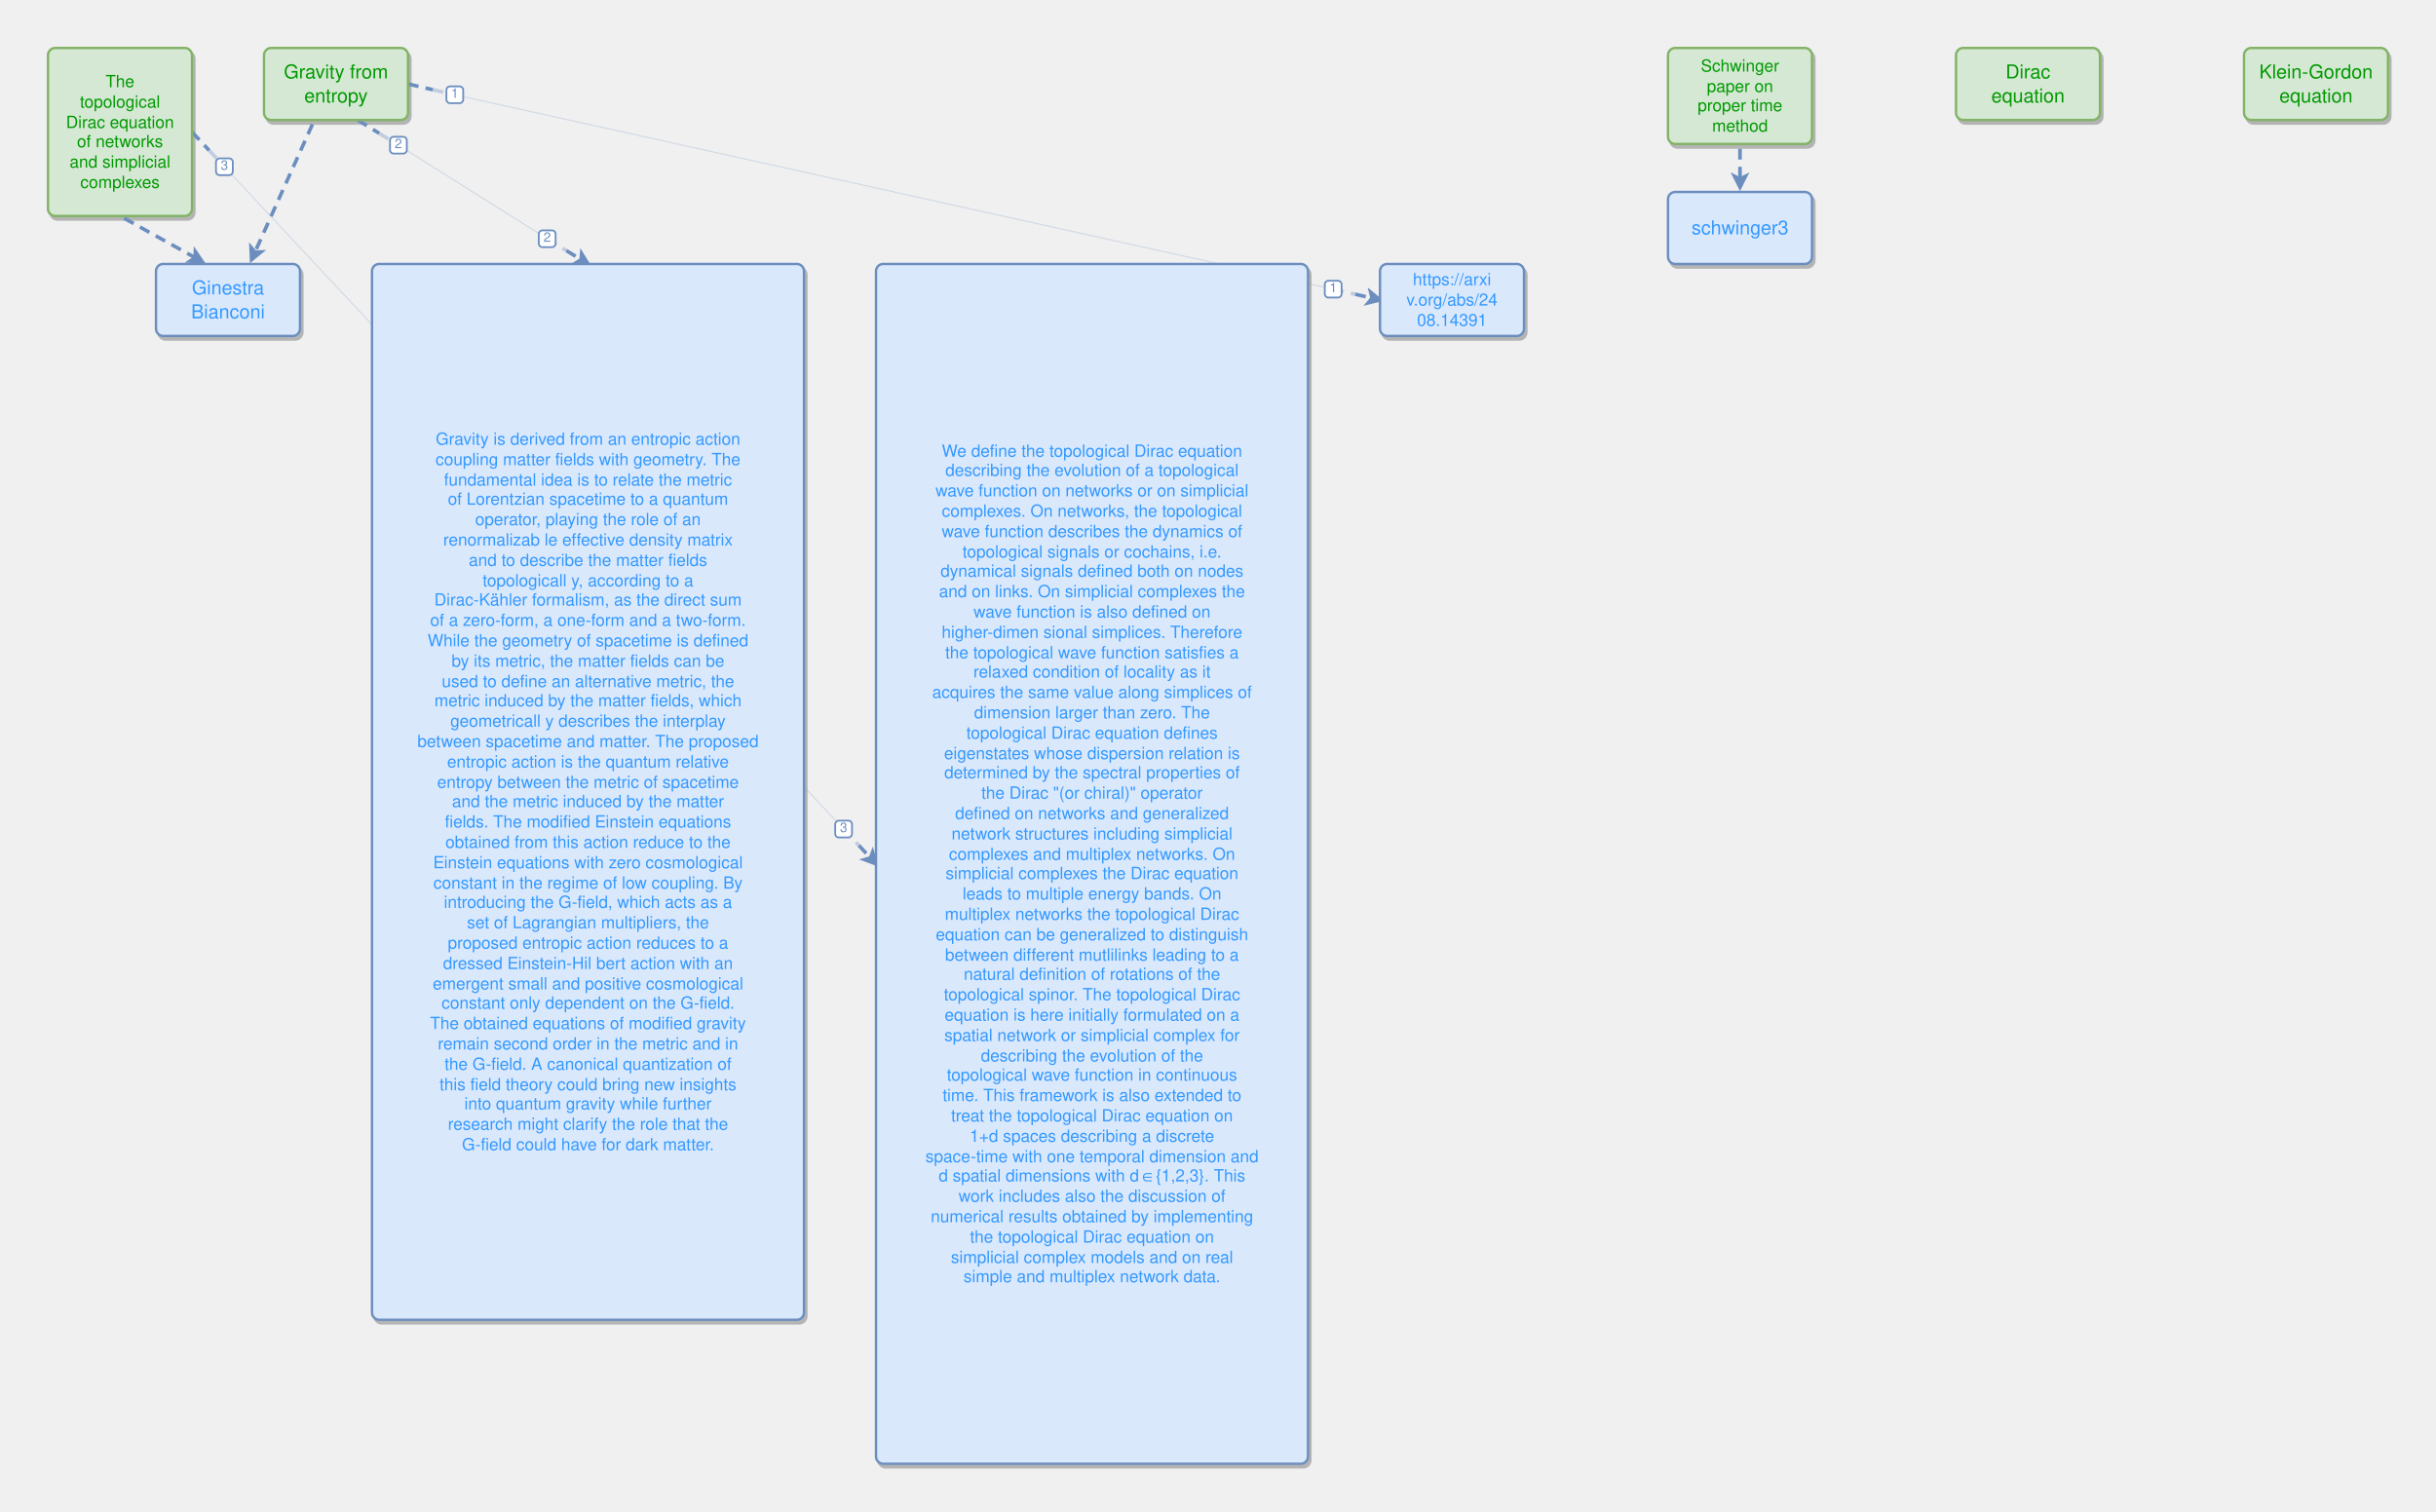
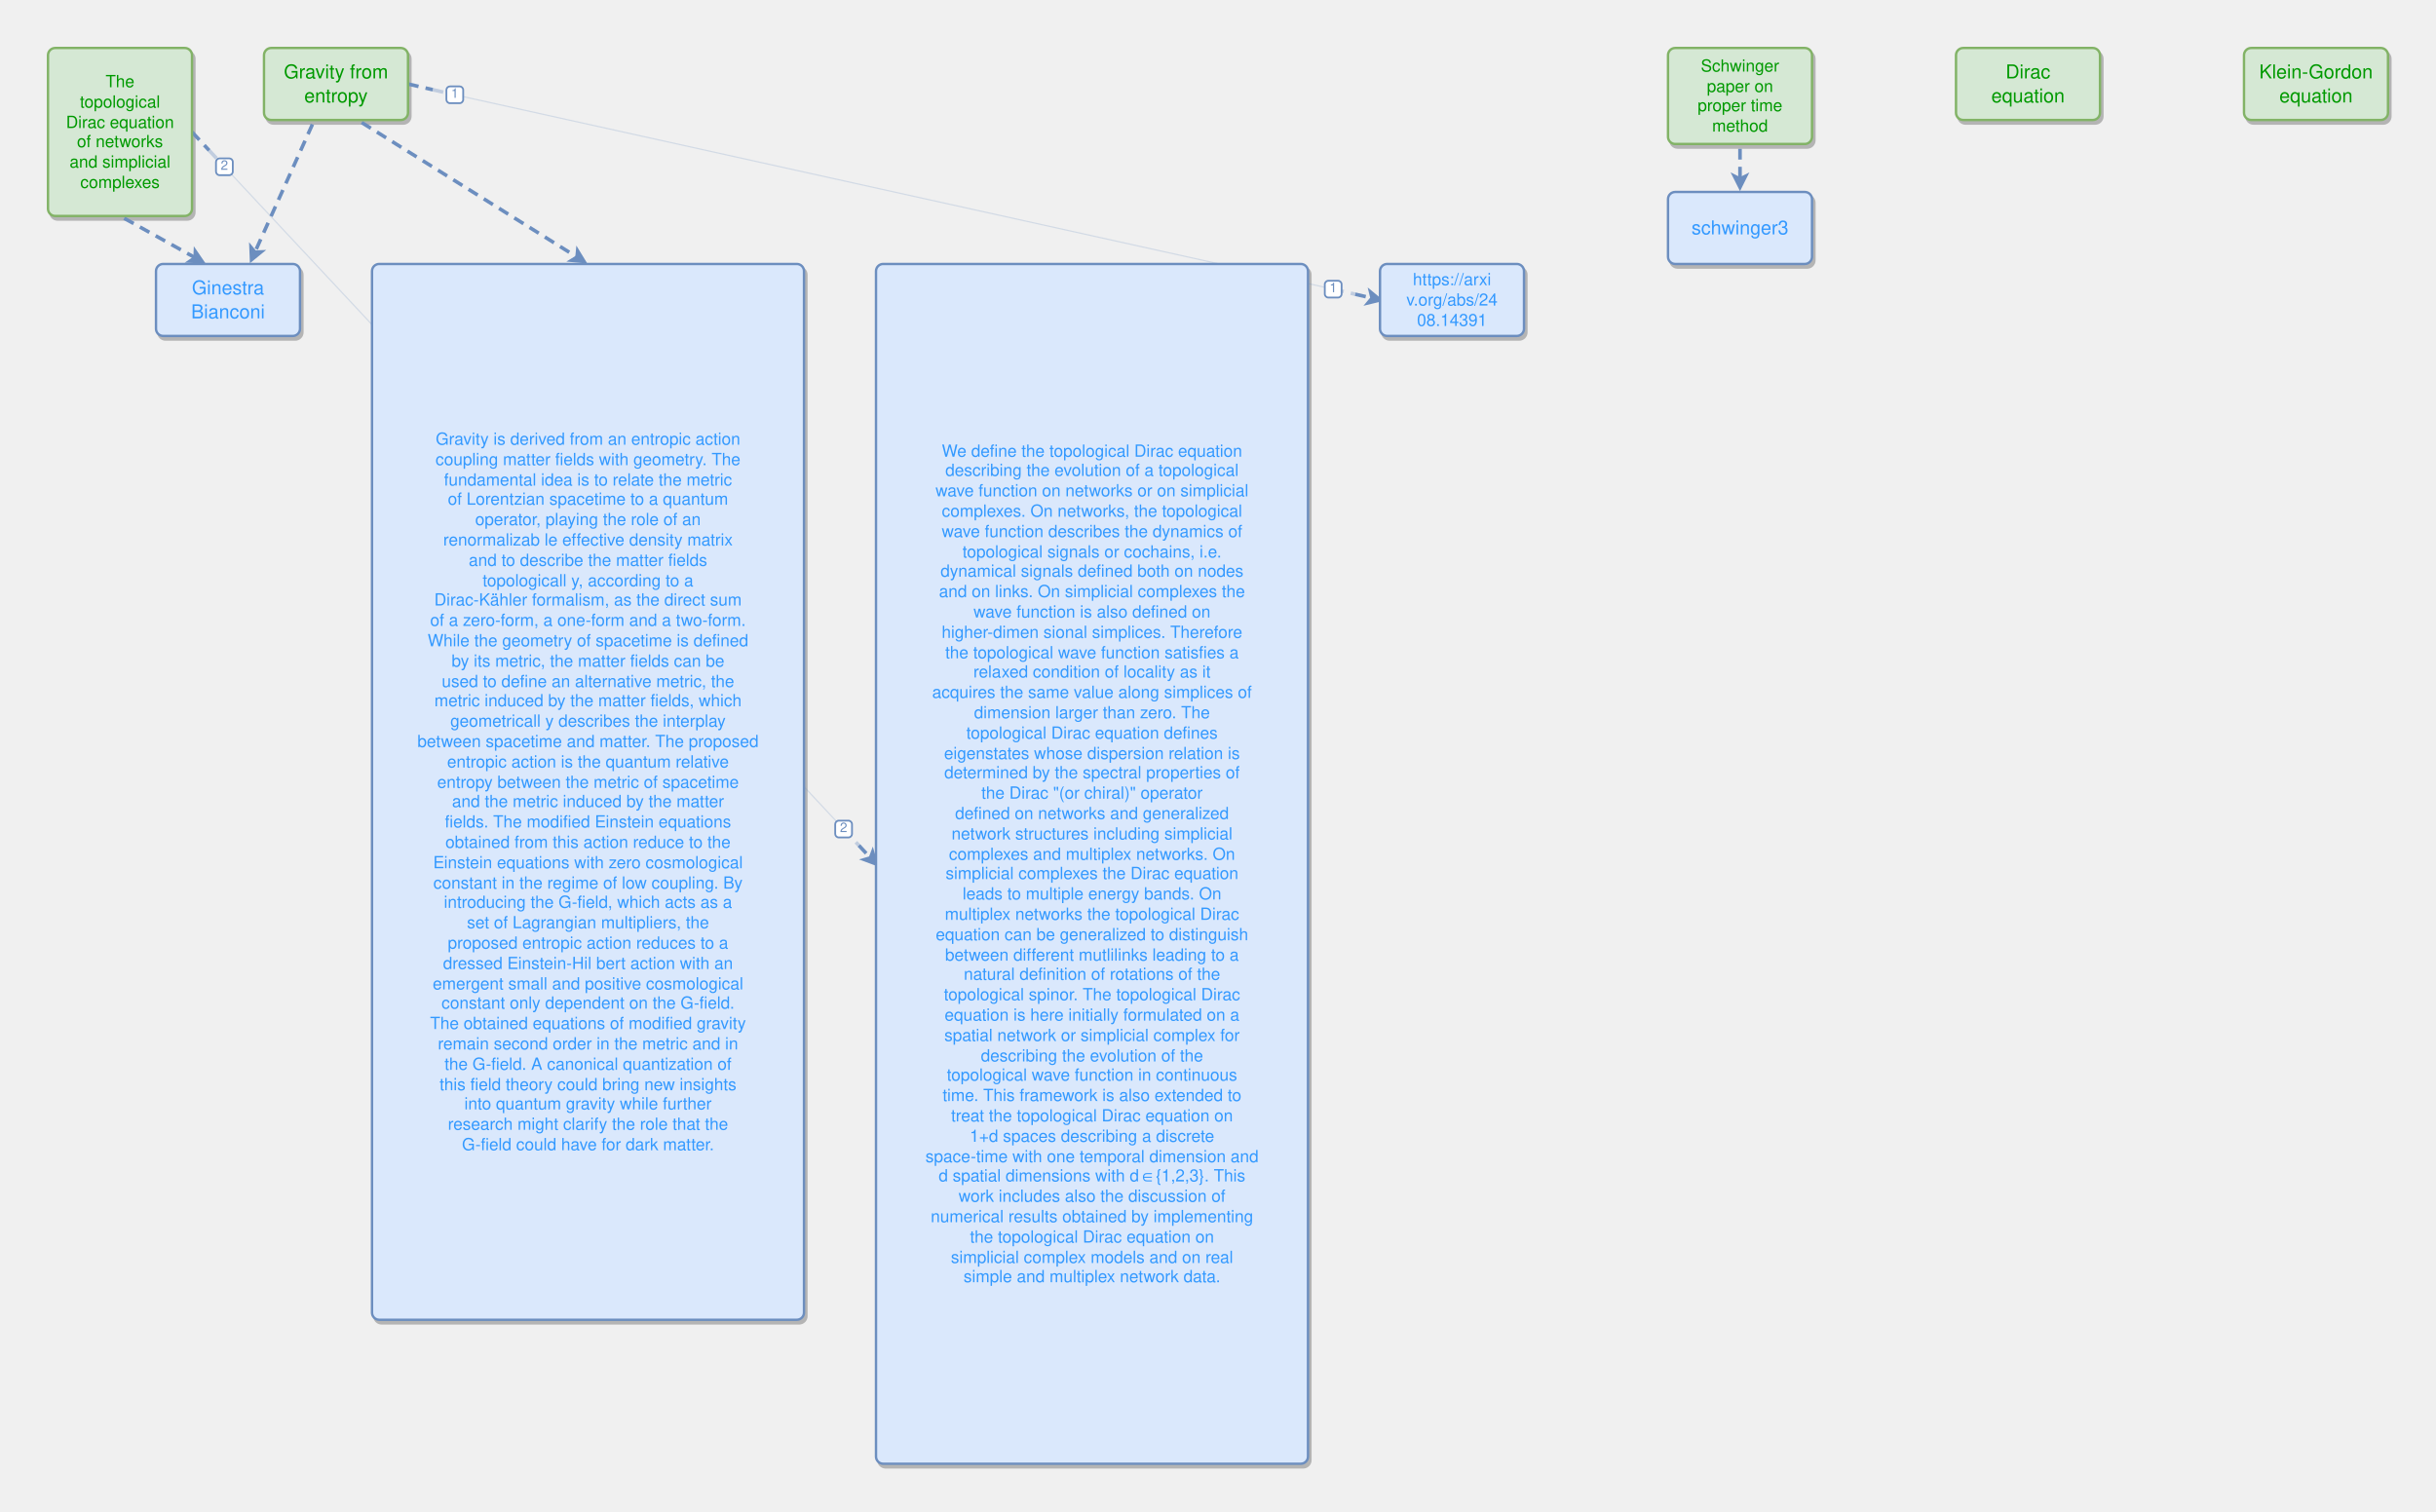
<svg xmlns="http://www.w3.org/2000/svg" width="2030" height="1260" viewBox="0 0 2030 1260">
  <defs>
  </defs>
  <g id="container-shells">
  </g>
  <g id="node-shadows">
    <rect x="1630" y="40" width="120" height="60" rx="6" ry="6" fill="#000000" stroke="#000000" stroke-width="2" opacity="0.25" transform="translate(2,3)" />
    <rect x="1390" y="160" width="120" height="60" rx="6" ry="6" fill="#000000" stroke="#000000" stroke-width="2" opacity="0.25" transform="translate(2,3)" />
    <rect x="130" y="220" width="120" height="60" rx="6" ry="6" fill="#000000" stroke="#000000" stroke-width="2" opacity="0.25" transform="translate(2,3)" />
    <rect x="220" y="40" width="120" height="60" rx="6" ry="6" fill="#000000" stroke="#000000" stroke-width="2" opacity="0.25" transform="translate(2,3)" />
    <rect x="310" y="220" width="360" height="880" rx="6" ry="6" fill="#000000" stroke="#000000" stroke-width="2" opacity="0.25" transform="translate(2,3)" />
    <rect x="1870" y="40" width="120" height="60" rx="6" ry="6" fill="#000000" stroke="#000000" stroke-width="2" opacity="0.25" transform="translate(2,3)" />
    <rect x="1390" y="40" width="120" height="80" rx="6" ry="6" fill="#000000" stroke="#000000" stroke-width="2" opacity="0.25" transform="translate(2,3)" />
    <rect x="40" y="40" width="120" height="140" rx="6" ry="6" fill="#000000" stroke="#000000" stroke-width="2" opacity="0.25" transform="translate(2,3)" />
    <rect x="730" y="220" width="360" height="1000" rx="6" ry="6" fill="#000000" stroke="#000000" stroke-width="2" opacity="0.25" transform="translate(2,3)" />
    <rect x="1150" y="220" width="120" height="60" rx="6" ry="6" fill="#000000" stroke="#000000" stroke-width="2" opacity="0.25" transform="translate(2,3)" />
  </g>
  <g id="edges">
    <g class="edge" data-edge-idx="0" data-edge-base="expresses" data-edge-from="3" data-edge-to="2">
      <line x1="260.36" y1="103.65" x2="212.41" y2="210.20" stroke="#6c8ebf" stroke-width="3" stroke-dasharray="9 6" />
      <path d="M 209.64 216.35 L 209.23 206.30 L 212.41 210.20 L 217.44 209.99 Z" fill="#6c8ebf" stroke="#6c8ebf" stroke-width="3" stroke-miterlimit="10" />
      <text x="236" y="156" text-anchor="middle" dominant-baseline="middle" font-family="Helvetica,Inter,Segoe UI,Arial" font-size="11" paint-order="stroke" stroke="#ffffff" stroke-width="3" stroke-linejoin="round" fill="#6c8ebf">
      </text>
    </g>
    <g class="edge" data-edge-idx="1" data-edge-base="expresses" data-edge-from="3" data-edge-to="4">
-       <line class="edge-ghost" x1="332.00" y1="121.00" x2="456.00" y2="199.00" stroke="#6c8ebf" stroke-width="1" stroke-opacity="0.22" />
-       <g class="edge-full" opacity="0">
-         <line x1="332.00" y1="121.00" x2="456.00" y2="199.00" stroke="#6c8ebf" stroke-width="3" stroke-dasharray="9 6" />
-         <text x="394" y="160" text-anchor="middle" dominant-baseline="middle" font-family="Helvetica,Inter,Segoe UI,Arial" font-size="11" paint-order="stroke" stroke="#ffffff" stroke-width="3" stroke-linejoin="round" fill="#6c8ebf">
-       </text>
-       </g>
-       <g class="edge-stub" data-stub-end="source">
-         <line x1="298.00" y1="100.00" x2="316.00" y2="111.12" stroke="#6c8ebf" stroke-width="3" stroke-dasharray="9 6" />
-         <line x1="316.00" y1="111.12" x2="332.00" y2="121.00" stroke="#6c8ebf" stroke-width="3" stroke-dasharray="9 6" stroke-opacity="0.35" />
-         <g class="edge-badge">
-           <rect x="325.00" y="114.00" width="14.00" height="14.00" rx="3" fill="#ffffff" stroke="#6c8ebf" stroke-width="1.5" />
-           <text x="332.00" y="121.00" text-anchor="middle" dominant-baseline="central" font-size="11" font-family="Helvetica,Arial,sans-serif" fill="#6c8ebf">2</text>
-         </g>
-       </g>
-       <g class="edge-stub" data-stub-end="target">
-         <line x1="472.00" y1="208.88" x2="484.26" y2="216.45" stroke="#6c8ebf" stroke-width="3" stroke-dasharray="9 6" />
-         <line x1="456.00" y1="199.00" x2="472.00" y2="208.88" stroke="#6c8ebf" stroke-width="3" stroke-dasharray="9 6" stroke-opacity="0.35" />
-         <path d="M 490.00 220.00 L 479.98 219.10 L 484.26 216.45 L 484.71 211.44 Z" fill="#6c8ebf" stroke="#6c8ebf" stroke-width="3" stroke-miterlimit="10" />
-         <g class="edge-badge">
-           <rect x="449.00" y="192.00" width="14.00" height="14.00" rx="3" fill="#ffffff" stroke="#6c8ebf" stroke-width="1.5" />
-           <text x="456.00" y="199.00" text-anchor="middle" dominant-baseline="central" font-size="11" font-family="Helvetica,Arial,sans-serif" fill="#6c8ebf">2</text>
-         </g>
-       </g>
+       <line x1="301.39" y1="102.12" x2="480.88" y2="214.30" stroke="#6c8ebf" stroke-width="3" stroke-dasharray="9 6" />
+       <path d="M 486.61 217.88 L 476.59 216.93 L 480.88 214.30 L 481.36 209.29 Z" fill="#6c8ebf" stroke="#6c8ebf" stroke-width="3" stroke-miterlimit="10" />
+       <text x="390" y="158" text-anchor="middle" dominant-baseline="middle" font-family="Helvetica,Inter,Segoe UI,Arial" font-size="11" paint-order="stroke" stroke="#ffffff" stroke-width="3" stroke-linejoin="round" fill="#6c8ebf">
+       </text>
    </g>
    <g class="edge" data-edge-idx="2" data-edge-base="expresses" data-edge-from="3" data-edge-to="9">
      <line class="edge-ghost" x1="379.00" y1="79.00" x2="1111.00" y2="241.00" stroke="#6c8ebf" stroke-width="1" stroke-opacity="0.22" />
      <g class="edge-full" opacity="0">
        <line x1="379.00" y1="79.00" x2="1111.00" y2="241.00" stroke="#6c8ebf" stroke-width="3" stroke-dasharray="9 6" />
        <text x="745" y="160" text-anchor="middle" dominant-baseline="middle" font-family="Helvetica,Inter,Segoe UI,Arial" font-size="11" paint-order="stroke" stroke="#ffffff" stroke-width="3" stroke-linejoin="round" fill="#6c8ebf">
      </text>
      </g>
      <g class="edge-stub" data-stub-end="source">
        <line x1="340.00" y1="70.00" x2="360.65" y2="74.76" stroke="#6c8ebf" stroke-width="3" stroke-dasharray="9 6" />
        <line x1="360.65" y1="74.76" x2="379.00" y2="79.00" stroke="#6c8ebf" stroke-width="3" stroke-dasharray="9 6" stroke-opacity="0.35" />
        <g class="edge-badge">
          <rect x="372.00" y="72.00" width="14.00" height="14.00" rx="3" fill="#ffffff" stroke="#6c8ebf" stroke-width="1.5" />
          <text x="379.00" y="79.00" text-anchor="middle" dominant-baseline="central" font-size="11" font-family="Helvetica,Arial,sans-serif" fill="#6c8ebf">1</text>
        </g>
      </g>
      <g class="edge-stub" data-stub-end="target">
        <line x1="1129.35" y1="245.24" x2="1143.42" y2="248.48" stroke="#6c8ebf" stroke-width="3" stroke-dasharray="9 6" />
        <line x1="1111.00" y1="241.00" x2="1129.35" y2="245.24" stroke="#6c8ebf" stroke-width="3" stroke-dasharray="9 6" stroke-opacity="0.35" />
        <path d="M 1150.00 250.00 L 1140.22 252.36 L 1143.42 248.48 L 1142.24 243.59 Z" fill="#6c8ebf" stroke="#6c8ebf" stroke-width="3" stroke-miterlimit="10" />
        <g class="edge-badge">
          <rect x="1104.00" y="234.00" width="14.00" height="14.00" rx="3" fill="#ffffff" stroke="#6c8ebf" stroke-width="1.5" />
          <text x="1111.00" y="241.00" text-anchor="middle" dominant-baseline="central" font-size="11" font-family="Helvetica,Arial,sans-serif" fill="#6c8ebf">1</text>
        </g>
      </g>
    </g>
    <g class="edge" data-edge-idx="3" data-edge-base="expresses" data-edge-from="6" data-edge-to="10">
      <line x1="1450.00" y1="124.00" x2="1450.00" y2="149.25" stroke="#6c8ebf" stroke-width="3" stroke-dasharray="9 6" />
      <path d="M 1450.00 156.00 L 1445.50 147.00 L 1450.00 149.25 L 1454.50 147.00 Z" fill="#6c8ebf" stroke="#6c8ebf" stroke-width="3" stroke-miterlimit="10" />
      <text x="1450" y="136" text-anchor="middle" dominant-baseline="middle" font-family="Helvetica,Inter,Segoe UI,Arial" font-size="11" paint-order="stroke" stroke="#ffffff" stroke-width="3" stroke-linejoin="round" fill="#6c8ebf">
      </text>
    </g>
    <g class="edge" data-edge-idx="4" data-edge-base="expresses" data-edge-from="7" data-edge-to="2">
      <line x1="103.50" y1="181.94" x2="162.60" y2="214.78" stroke="#6c8ebf" stroke-width="3" stroke-dasharray="9 6" />
      <path d="M 168.50 218.06 L 158.45 217.62 L 162.60 214.78 L 162.82 209.75 Z" fill="#6c8ebf" stroke="#6c8ebf" stroke-width="3" stroke-miterlimit="10" />
      <text x="132" y="197" text-anchor="middle" dominant-baseline="middle" font-family="Helvetica,Inter,Segoe UI,Arial" font-size="11" paint-order="stroke" stroke="#ffffff" stroke-width="3" stroke-linejoin="round" fill="#6c8ebf">
      </text>
    </g>
    <g class="edge" data-edge-idx="5" data-edge-base="expresses" data-edge-from="7" data-edge-to="8">
      <line class="edge-ghost" x1="187.00" y1="139.00" x2="703.00" y2="691.00" stroke="#6c8ebf" stroke-width="1" stroke-opacity="0.22" />
      <g class="edge-full" opacity="0">
        <line x1="187.00" y1="139.00" x2="703.00" y2="691.00" stroke="#6c8ebf" stroke-width="3" stroke-dasharray="9 6" />
        <text x="445" y="415" text-anchor="middle" dominant-baseline="middle" font-family="Helvetica,Inter,Segoe UI,Arial" font-size="11" paint-order="stroke" stroke="#ffffff" stroke-width="3" stroke-linejoin="round" fill="#6c8ebf">
      </text>
      </g>
      <g class="edge-stub" data-stub-end="source">
        <line x1="160.00" y1="110.00" x2="174.29" y2="125.35" stroke="#6c8ebf" stroke-width="3" stroke-dasharray="9 6" />
        <line x1="174.29" y1="125.35" x2="187.00" y2="139.00" stroke="#6c8ebf" stroke-width="3" stroke-dasharray="9 6" stroke-opacity="0.35" />
        <g class="edge-badge">
          <rect x="180.00" y="132.00" width="14.00" height="14.00" rx="3" fill="#ffffff" stroke="#6c8ebf" stroke-width="1.5" />
-           <text x="187.00" y="139.00" text-anchor="middle" dominant-baseline="central" font-size="11" font-family="Helvetica,Arial,sans-serif" fill="#6c8ebf">3</text>
+           <text x="187.00" y="139.00" text-anchor="middle" dominant-baseline="central" font-size="11" font-family="Helvetica,Arial,sans-serif" fill="#6c8ebf">2</text>
        </g>
      </g>
      <g class="edge-stub" data-stub-end="target">
        <line x1="715.71" y1="704.65" x2="725.40" y2="715.06" stroke="#6c8ebf" stroke-width="3" stroke-dasharray="9 6" />
        <line x1="703.00" y1="691.00" x2="715.71" y2="704.65" stroke="#6c8ebf" stroke-width="3" stroke-dasharray="9 6" stroke-opacity="0.35" />
        <path d="M 730.00 720.00 L 720.57 716.48 L 725.40 715.06 L 727.16 710.35 Z" fill="#6c8ebf" stroke="#6c8ebf" stroke-width="3" stroke-miterlimit="10" />
        <g class="edge-badge">
          <rect x="696.00" y="684.00" width="14.00" height="14.00" rx="3" fill="#ffffff" stroke="#6c8ebf" stroke-width="1.5" />
-           <text x="703.00" y="691.00" text-anchor="middle" dominant-baseline="central" font-size="11" font-family="Helvetica,Arial,sans-serif" fill="#6c8ebf">3</text>
+           <text x="703.00" y="691.00" text-anchor="middle" dominant-baseline="central" font-size="11" font-family="Helvetica,Arial,sans-serif" fill="#6c8ebf">2</text>
        </g>
      </g>
    </g>
  </g>
  <g id="nodes">
    <rect x="1630" y="40" width="120" height="60" rx="6" ry="6" fill="#d5e8d4" stroke="#82b366" stroke-width="2" />
    <text x="1690" y="60" text-anchor="middle" dominant-baseline="middle" font-family="Helvetica,Inter,Segoe UI,Arial" font-size="16" font-weight="normal" fill="#009900">Dirac</text>
    <text x="1690" y="80" text-anchor="middle" dominant-baseline="middle" font-family="Helvetica,Inter,Segoe UI,Arial" font-size="16" font-weight="normal" fill="#009900">equation</text>
    <rect x="1390" y="160" width="120" height="60" rx="6" ry="6" fill="#dae8fc" stroke="#6c8ebf" stroke-width="2" />
    <text x="1450" y="190" text-anchor="middle" dominant-baseline="middle" font-family="Helvetica,Inter,Segoe UI,Arial" font-size="16" font-weight="normal" fill="#3399ff">schwinger3</text>
    <rect x="130" y="220" width="120" height="60" rx="6" ry="6" fill="#dae8fc" stroke="#6c8ebf" stroke-width="2" />
    <text x="190" y="240" text-anchor="middle" dominant-baseline="middle" font-family="Helvetica,Inter,Segoe UI,Arial" font-size="16" font-weight="normal" fill="#3399ff">Ginestra</text>
    <text x="190" y="260" text-anchor="middle" dominant-baseline="middle" font-family="Helvetica,Inter,Segoe UI,Arial" font-size="16" font-weight="normal" fill="#3399ff">Bianconi</text>
    <g>
      <rect x="220" y="40" width="120" height="60" rx="6" ry="6" fill="#d5e8d4" stroke="#82b366" stroke-width="2" />
      <text x="280" y="60" text-anchor="middle" dominant-baseline="middle" font-family="Helvetica,Inter,Segoe UI,Arial" font-size="16" font-weight="normal" fill="#009900">Gravity from</text>
      <text x="280" y="80" text-anchor="middle" dominant-baseline="middle" font-family="Helvetica,Inter,Segoe UI,Arial" font-size="16" font-weight="normal" fill="#009900">entropy</text>
    </g>
    <rect x="310" y="220" width="360" height="880" rx="6" ry="6" fill="#dae8fc" stroke="#6c8ebf" stroke-width="2" />
    <text x="490" y="366" text-anchor="middle" dominant-baseline="middle" font-family="Helvetica,Inter,Segoe UI,Arial" font-size="14" font-weight="normal" fill="#3399ff">Gravity is derived from an entropic action</text>
    <text x="490" y="383" text-anchor="middle" dominant-baseline="middle" font-family="Helvetica,Inter,Segoe UI,Arial" font-size="14" font-weight="normal" fill="#3399ff">coupling matter fields with geometry. The</text>
    <text x="490" y="400" text-anchor="middle" dominant-baseline="middle" font-family="Helvetica,Inter,Segoe UI,Arial" font-size="14" font-weight="normal" fill="#3399ff">fundamental idea is to relate the metric</text>
    <text x="490" y="416" text-anchor="middle" dominant-baseline="middle" font-family="Helvetica,Inter,Segoe UI,Arial" font-size="14" font-weight="normal" fill="#3399ff">of Lorentzian spacetime to a quantum</text>
    <text x="490" y="433" text-anchor="middle" dominant-baseline="middle" font-family="Helvetica,Inter,Segoe UI,Arial" font-size="14" font-weight="normal" fill="#3399ff">operator, playing the role of an</text>
    <text x="490" y="450" text-anchor="middle" dominant-baseline="middle" font-family="Helvetica,Inter,Segoe UI,Arial" font-size="14" font-weight="normal" fill="#3399ff">renormalizab le effective density matrix</text>
    <text x="490" y="467" text-anchor="middle" dominant-baseline="middle" font-family="Helvetica,Inter,Segoe UI,Arial" font-size="14" font-weight="normal" fill="#3399ff">and to describe the matter fields</text>
    <text x="490" y="484" text-anchor="middle" dominant-baseline="middle" font-family="Helvetica,Inter,Segoe UI,Arial" font-size="14" font-weight="normal" fill="#3399ff">topologicall y, according to a</text>
    <text x="490" y="500" text-anchor="middle" dominant-baseline="middle" font-family="Helvetica,Inter,Segoe UI,Arial" font-size="14" font-weight="normal" fill="#3399ff">Dirac-Kähler formalism, as the direct sum</text>
    <text x="490" y="517" text-anchor="middle" dominant-baseline="middle" font-family="Helvetica,Inter,Segoe UI,Arial" font-size="14" font-weight="normal" fill="#3399ff">of a zero-form, a one-form and a two-form.</text>
    <text x="490" y="534" text-anchor="middle" dominant-baseline="middle" font-family="Helvetica,Inter,Segoe UI,Arial" font-size="14" font-weight="normal" fill="#3399ff">While the geometry of spacetime is defined</text>
    <text x="490" y="551" text-anchor="middle" dominant-baseline="middle" font-family="Helvetica,Inter,Segoe UI,Arial" font-size="14" font-weight="normal" fill="#3399ff">by its metric, the matter fields can be</text>
    <text x="490" y="568" text-anchor="middle" dominant-baseline="middle" font-family="Helvetica,Inter,Segoe UI,Arial" font-size="14" font-weight="normal" fill="#3399ff">used to define an alternative metric, the</text>
    <text x="490" y="584" text-anchor="middle" dominant-baseline="middle" font-family="Helvetica,Inter,Segoe UI,Arial" font-size="14" font-weight="normal" fill="#3399ff">metric induced by the matter fields, which</text>
    <text x="490" y="601" text-anchor="middle" dominant-baseline="middle" font-family="Helvetica,Inter,Segoe UI,Arial" font-size="14" font-weight="normal" fill="#3399ff">geometricall y describes the interplay</text>
    <text x="490" y="618" text-anchor="middle" dominant-baseline="middle" font-family="Helvetica,Inter,Segoe UI,Arial" font-size="14" font-weight="normal" fill="#3399ff">between spacetime and matter. The proposed</text>
    <text x="490" y="635" text-anchor="middle" dominant-baseline="middle" font-family="Helvetica,Inter,Segoe UI,Arial" font-size="14" font-weight="normal" fill="#3399ff">entropic action is the quantum relative</text>
    <text x="490" y="652" text-anchor="middle" dominant-baseline="middle" font-family="Helvetica,Inter,Segoe UI,Arial" font-size="14" font-weight="normal" fill="#3399ff">entropy between the metric of spacetime</text>
    <text x="490" y="668" text-anchor="middle" dominant-baseline="middle" font-family="Helvetica,Inter,Segoe UI,Arial" font-size="14" font-weight="normal" fill="#3399ff">and the metric induced by the matter</text>
    <text x="490" y="685" text-anchor="middle" dominant-baseline="middle" font-family="Helvetica,Inter,Segoe UI,Arial" font-size="14" font-weight="normal" fill="#3399ff">fields. The modified Einstein equations</text>
    <text x="490" y="702" text-anchor="middle" dominant-baseline="middle" font-family="Helvetica,Inter,Segoe UI,Arial" font-size="14" font-weight="normal" fill="#3399ff">obtained from this action reduce to the</text>
    <text x="490" y="719" text-anchor="middle" dominant-baseline="middle" font-family="Helvetica,Inter,Segoe UI,Arial" font-size="14" font-weight="normal" fill="#3399ff">Einstein equations with zero cosmological</text>
    <text x="490" y="736" text-anchor="middle" dominant-baseline="middle" font-family="Helvetica,Inter,Segoe UI,Arial" font-size="14" font-weight="normal" fill="#3399ff">constant in the regime of low coupling. By</text>
    <text x="490" y="752" text-anchor="middle" dominant-baseline="middle" font-family="Helvetica,Inter,Segoe UI,Arial" font-size="14" font-weight="normal" fill="#3399ff">introducing the G-field, which acts as a</text>
    <text x="490" y="769" text-anchor="middle" dominant-baseline="middle" font-family="Helvetica,Inter,Segoe UI,Arial" font-size="14" font-weight="normal" fill="#3399ff">set of Lagrangian multipliers, the</text>
    <text x="490" y="786" text-anchor="middle" dominant-baseline="middle" font-family="Helvetica,Inter,Segoe UI,Arial" font-size="14" font-weight="normal" fill="#3399ff">proposed entropic action reduces to a</text>
    <text x="490" y="803" text-anchor="middle" dominant-baseline="middle" font-family="Helvetica,Inter,Segoe UI,Arial" font-size="14" font-weight="normal" fill="#3399ff">dressed Einstein-Hil bert action with an</text>
    <text x="490" y="820" text-anchor="middle" dominant-baseline="middle" font-family="Helvetica,Inter,Segoe UI,Arial" font-size="14" font-weight="normal" fill="#3399ff">emergent small and positive cosmological</text>
    <text x="490" y="836" text-anchor="middle" dominant-baseline="middle" font-family="Helvetica,Inter,Segoe UI,Arial" font-size="14" font-weight="normal" fill="#3399ff">constant only dependent on the G-field.</text>
    <text x="490" y="853" text-anchor="middle" dominant-baseline="middle" font-family="Helvetica,Inter,Segoe UI,Arial" font-size="14" font-weight="normal" fill="#3399ff">The obtained equations of modified gravity</text>
    <text x="490" y="870" text-anchor="middle" dominant-baseline="middle" font-family="Helvetica,Inter,Segoe UI,Arial" font-size="14" font-weight="normal" fill="#3399ff">remain second order in the metric and in</text>
    <text x="490" y="887" text-anchor="middle" dominant-baseline="middle" font-family="Helvetica,Inter,Segoe UI,Arial" font-size="14" font-weight="normal" fill="#3399ff">the G-field. A canonical quantization of</text>
    <text x="490" y="904" text-anchor="middle" dominant-baseline="middle" font-family="Helvetica,Inter,Segoe UI,Arial" font-size="14" font-weight="normal" fill="#3399ff">this field theory could bring new insights</text>
    <text x="490" y="920" text-anchor="middle" dominant-baseline="middle" font-family="Helvetica,Inter,Segoe UI,Arial" font-size="14" font-weight="normal" fill="#3399ff">into quantum gravity while further</text>
    <text x="490" y="937" text-anchor="middle" dominant-baseline="middle" font-family="Helvetica,Inter,Segoe UI,Arial" font-size="14" font-weight="normal" fill="#3399ff">research might clarify the role that the</text>
    <text x="490" y="954" text-anchor="middle" dominant-baseline="middle" font-family="Helvetica,Inter,Segoe UI,Arial" font-size="14" font-weight="normal" fill="#3399ff">G-field could have for dark matter.</text>
    <rect x="1870" y="40" width="120" height="60" rx="6" ry="6" fill="#d5e8d4" stroke="#82b366" stroke-width="2" />
    <text x="1930" y="60" text-anchor="middle" dominant-baseline="middle" font-family="Helvetica,Inter,Segoe UI,Arial" font-size="16" font-weight="normal" fill="#009900">Klein-Gordon</text>
    <text x="1930" y="80" text-anchor="middle" dominant-baseline="middle" font-family="Helvetica,Inter,Segoe UI,Arial" font-size="16" font-weight="normal" fill="#009900">equation</text>
    <g>
      <rect x="1390" y="40" width="120" height="80" rx="6" ry="6" fill="#d5e8d4" stroke="#82b366" stroke-width="2" />
      <text x="1450" y="55" text-anchor="middle" dominant-baseline="middle" font-family="Helvetica,Inter,Segoe UI,Arial" font-size="14" font-weight="normal" fill="#009900">Schwinger</text>
      <text x="1450" y="72" text-anchor="middle" dominant-baseline="middle" font-family="Helvetica,Inter,Segoe UI,Arial" font-size="14" font-weight="normal" fill="#009900">paper on</text>
      <text x="1450" y="88" text-anchor="middle" dominant-baseline="middle" font-family="Helvetica,Inter,Segoe UI,Arial" font-size="14" font-weight="normal" fill="#009900">proper time</text>
      <text x="1450" y="105" text-anchor="middle" dominant-baseline="middle" font-family="Helvetica,Inter,Segoe UI,Arial" font-size="14" font-weight="normal" fill="#009900">method</text>
    </g>
    <g>
      <rect x="40" y="40" width="120" height="140" rx="6" ry="6" fill="#d5e8d4" stroke="#82b366" stroke-width="2" />
      <text x="100" y="68" text-anchor="middle" dominant-baseline="middle" font-family="Helvetica,Inter,Segoe UI,Arial" font-size="14" font-weight="normal" fill="#009900">The</text>
      <text x="100" y="85" text-anchor="middle" dominant-baseline="middle" font-family="Helvetica,Inter,Segoe UI,Arial" font-size="14" font-weight="normal" fill="#009900">topological</text>
      <text x="100" y="102" text-anchor="middle" dominant-baseline="middle" font-family="Helvetica,Inter,Segoe UI,Arial" font-size="14" font-weight="normal" fill="#009900">Dirac equation</text>
      <text x="100" y="118" text-anchor="middle" dominant-baseline="middle" font-family="Helvetica,Inter,Segoe UI,Arial" font-size="14" font-weight="normal" fill="#009900">of networks</text>
      <text x="100" y="135" text-anchor="middle" dominant-baseline="middle" font-family="Helvetica,Inter,Segoe UI,Arial" font-size="14" font-weight="normal" fill="#009900">and simplicial</text>
      <text x="100" y="152" text-anchor="middle" dominant-baseline="middle" font-family="Helvetica,Inter,Segoe UI,Arial" font-size="14" font-weight="normal" fill="#009900">complexes</text>
    </g>
    <rect x="730" y="220" width="360" height="1000" rx="6" ry="6" fill="#dae8fc" stroke="#6c8ebf" stroke-width="2" />
    <text x="910" y="376" text-anchor="middle" dominant-baseline="middle" font-family="Helvetica,Inter,Segoe UI,Arial" font-size="14" font-weight="normal" fill="#3399ff">We define the topological Dirac equation</text>
    <text x="910" y="392" text-anchor="middle" dominant-baseline="middle" font-family="Helvetica,Inter,Segoe UI,Arial" font-size="14" font-weight="normal" fill="#3399ff">describing the evolution of a topological</text>
    <text x="910" y="409" text-anchor="middle" dominant-baseline="middle" font-family="Helvetica,Inter,Segoe UI,Arial" font-size="14" font-weight="normal" fill="#3399ff">wave function on networks or on simplicial</text>
    <text x="910" y="426" text-anchor="middle" dominant-baseline="middle" font-family="Helvetica,Inter,Segoe UI,Arial" font-size="14" font-weight="normal" fill="#3399ff">complexes. On networks, the topological</text>
    <text x="910" y="443" text-anchor="middle" dominant-baseline="middle" font-family="Helvetica,Inter,Segoe UI,Arial" font-size="14" font-weight="normal" fill="#3399ff">wave function describes the dynamics of</text>
    <text x="910" y="460" text-anchor="middle" dominant-baseline="middle" font-family="Helvetica,Inter,Segoe UI,Arial" font-size="14" font-weight="normal" fill="#3399ff">topological signals or cochains, i.e.</text>
    <text x="910" y="476" text-anchor="middle" dominant-baseline="middle" font-family="Helvetica,Inter,Segoe UI,Arial" font-size="14" font-weight="normal" fill="#3399ff">dynamical signals defined both on nodes</text>
    <text x="910" y="493" text-anchor="middle" dominant-baseline="middle" font-family="Helvetica,Inter,Segoe UI,Arial" font-size="14" font-weight="normal" fill="#3399ff">and on links. On simplicial complexes the</text>
    <text x="910" y="510" text-anchor="middle" dominant-baseline="middle" font-family="Helvetica,Inter,Segoe UI,Arial" font-size="14" font-weight="normal" fill="#3399ff">wave function is also defined on</text>
    <text x="910" y="527" text-anchor="middle" dominant-baseline="middle" font-family="Helvetica,Inter,Segoe UI,Arial" font-size="14" font-weight="normal" fill="#3399ff">higher-dimen sional simplices. Therefore</text>
    <text x="910" y="544" text-anchor="middle" dominant-baseline="middle" font-family="Helvetica,Inter,Segoe UI,Arial" font-size="14" font-weight="normal" fill="#3399ff">the topological wave function satisfies a</text>
    <text x="910" y="560" text-anchor="middle" dominant-baseline="middle" font-family="Helvetica,Inter,Segoe UI,Arial" font-size="14" font-weight="normal" fill="#3399ff">relaxed condition of locality as it</text>
    <text x="910" y="577" text-anchor="middle" dominant-baseline="middle" font-family="Helvetica,Inter,Segoe UI,Arial" font-size="14" font-weight="normal" fill="#3399ff">acquires the same value along simplices of</text>
    <text x="910" y="594" text-anchor="middle" dominant-baseline="middle" font-family="Helvetica,Inter,Segoe UI,Arial" font-size="14" font-weight="normal" fill="#3399ff">dimension larger than zero. The</text>
    <text x="910" y="611" text-anchor="middle" dominant-baseline="middle" font-family="Helvetica,Inter,Segoe UI,Arial" font-size="14" font-weight="normal" fill="#3399ff">topological Dirac equation defines</text>
    <text x="910" y="628" text-anchor="middle" dominant-baseline="middle" font-family="Helvetica,Inter,Segoe UI,Arial" font-size="14" font-weight="normal" fill="#3399ff">eigenstates whose dispersion relation is</text>
    <text x="910" y="644" text-anchor="middle" dominant-baseline="middle" font-family="Helvetica,Inter,Segoe UI,Arial" font-size="14" font-weight="normal" fill="#3399ff">determined by the spectral properties of</text>
    <text x="910" y="661" text-anchor="middle" dominant-baseline="middle" font-family="Helvetica,Inter,Segoe UI,Arial" font-size="14" font-weight="normal" fill="#3399ff">the Dirac "(or chiral)" operator</text>
    <text x="910" y="678" text-anchor="middle" dominant-baseline="middle" font-family="Helvetica,Inter,Segoe UI,Arial" font-size="14" font-weight="normal" fill="#3399ff">defined on networks and generalized</text>
    <text x="910" y="695" text-anchor="middle" dominant-baseline="middle" font-family="Helvetica,Inter,Segoe UI,Arial" font-size="14" font-weight="normal" fill="#3399ff">network structures including simplicial</text>
    <text x="910" y="712" text-anchor="middle" dominant-baseline="middle" font-family="Helvetica,Inter,Segoe UI,Arial" font-size="14" font-weight="normal" fill="#3399ff">complexes and multiplex networks. On</text>
    <text x="910" y="728" text-anchor="middle" dominant-baseline="middle" font-family="Helvetica,Inter,Segoe UI,Arial" font-size="14" font-weight="normal" fill="#3399ff">simplicial complexes the Dirac equation</text>
    <text x="910" y="745" text-anchor="middle" dominant-baseline="middle" font-family="Helvetica,Inter,Segoe UI,Arial" font-size="14" font-weight="normal" fill="#3399ff">leads to multiple energy bands. On</text>
    <text x="910" y="762" text-anchor="middle" dominant-baseline="middle" font-family="Helvetica,Inter,Segoe UI,Arial" font-size="14" font-weight="normal" fill="#3399ff">multiplex networks the topological Dirac</text>
    <text x="910" y="779" text-anchor="middle" dominant-baseline="middle" font-family="Helvetica,Inter,Segoe UI,Arial" font-size="14" font-weight="normal" fill="#3399ff">equation can be generalized to distinguish</text>
    <text x="910" y="796" text-anchor="middle" dominant-baseline="middle" font-family="Helvetica,Inter,Segoe UI,Arial" font-size="14" font-weight="normal" fill="#3399ff">between different mutlilinks leading to a</text>
    <text x="910" y="812" text-anchor="middle" dominant-baseline="middle" font-family="Helvetica,Inter,Segoe UI,Arial" font-size="14" font-weight="normal" fill="#3399ff">natural definition of rotations of the</text>
    <text x="910" y="829" text-anchor="middle" dominant-baseline="middle" font-family="Helvetica,Inter,Segoe UI,Arial" font-size="14" font-weight="normal" fill="#3399ff">topological spinor. The topological Dirac</text>
    <text x="910" y="846" text-anchor="middle" dominant-baseline="middle" font-family="Helvetica,Inter,Segoe UI,Arial" font-size="14" font-weight="normal" fill="#3399ff">equation is here initially formulated on a</text>
    <text x="910" y="863" text-anchor="middle" dominant-baseline="middle" font-family="Helvetica,Inter,Segoe UI,Arial" font-size="14" font-weight="normal" fill="#3399ff">spatial network or simplicial complex for</text>
    <text x="910" y="880" text-anchor="middle" dominant-baseline="middle" font-family="Helvetica,Inter,Segoe UI,Arial" font-size="14" font-weight="normal" fill="#3399ff">describing the evolution of the</text>
    <text x="910" y="896" text-anchor="middle" dominant-baseline="middle" font-family="Helvetica,Inter,Segoe UI,Arial" font-size="14" font-weight="normal" fill="#3399ff">topological wave function in continuous</text>
    <text x="910" y="913" text-anchor="middle" dominant-baseline="middle" font-family="Helvetica,Inter,Segoe UI,Arial" font-size="14" font-weight="normal" fill="#3399ff">time. This framework is also extended to</text>
    <text x="910" y="930" text-anchor="middle" dominant-baseline="middle" font-family="Helvetica,Inter,Segoe UI,Arial" font-size="14" font-weight="normal" fill="#3399ff">treat the topological Dirac equation on</text>
    <text x="910" y="947" text-anchor="middle" dominant-baseline="middle" font-family="Helvetica,Inter,Segoe UI,Arial" font-size="14" font-weight="normal" fill="#3399ff">1+d spaces describing a discrete</text>
    <text x="910" y="964" text-anchor="middle" dominant-baseline="middle" font-family="Helvetica,Inter,Segoe UI,Arial" font-size="14" font-weight="normal" fill="#3399ff">space-time with one temporal dimension and</text>
    <text x="910" y="980" text-anchor="middle" dominant-baseline="middle" font-family="Helvetica,Inter,Segoe UI,Arial" font-size="14" font-weight="normal" fill="#3399ff">d spatial dimensions with d∈{1,2,3}. This</text>
    <text x="910" y="997" text-anchor="middle" dominant-baseline="middle" font-family="Helvetica,Inter,Segoe UI,Arial" font-size="14" font-weight="normal" fill="#3399ff">work includes also the discussion of</text>
    <text x="910" y="1014" text-anchor="middle" dominant-baseline="middle" font-family="Helvetica,Inter,Segoe UI,Arial" font-size="14" font-weight="normal" fill="#3399ff">numerical results obtained by implementing</text>
    <text x="910" y="1031" text-anchor="middle" dominant-baseline="middle" font-family="Helvetica,Inter,Segoe UI,Arial" font-size="14" font-weight="normal" fill="#3399ff">the topological Dirac equation on</text>
    <text x="910" y="1048" text-anchor="middle" dominant-baseline="middle" font-family="Helvetica,Inter,Segoe UI,Arial" font-size="14" font-weight="normal" fill="#3399ff">simplicial complex models and on real</text>
    <text x="910" y="1064" text-anchor="middle" dominant-baseline="middle" font-family="Helvetica,Inter,Segoe UI,Arial" font-size="14" font-weight="normal" fill="#3399ff">simple and multiplex network data.</text>
    <rect x="1150" y="220" width="120" height="60" rx="6" ry="6" fill="#dae8fc" stroke="#6c8ebf" stroke-width="2" />
    <text x="1210" y="233" text-anchor="middle" dominant-baseline="middle" font-family="Helvetica,Inter,Segoe UI,Arial" font-size="14" font-weight="normal" fill="#3399ff">https://arxi</text>
    <text x="1210" y="250" text-anchor="middle" dominant-baseline="middle" font-family="Helvetica,Inter,Segoe UI,Arial" font-size="14" font-weight="normal" fill="#3399ff">v.org/abs/24</text>
    <text x="1210" y="267" text-anchor="middle" dominant-baseline="middle" font-family="Helvetica,Inter,Segoe UI,Arial" font-size="14" font-weight="normal" fill="#3399ff">08.14391</text>
  </g>
</svg>
